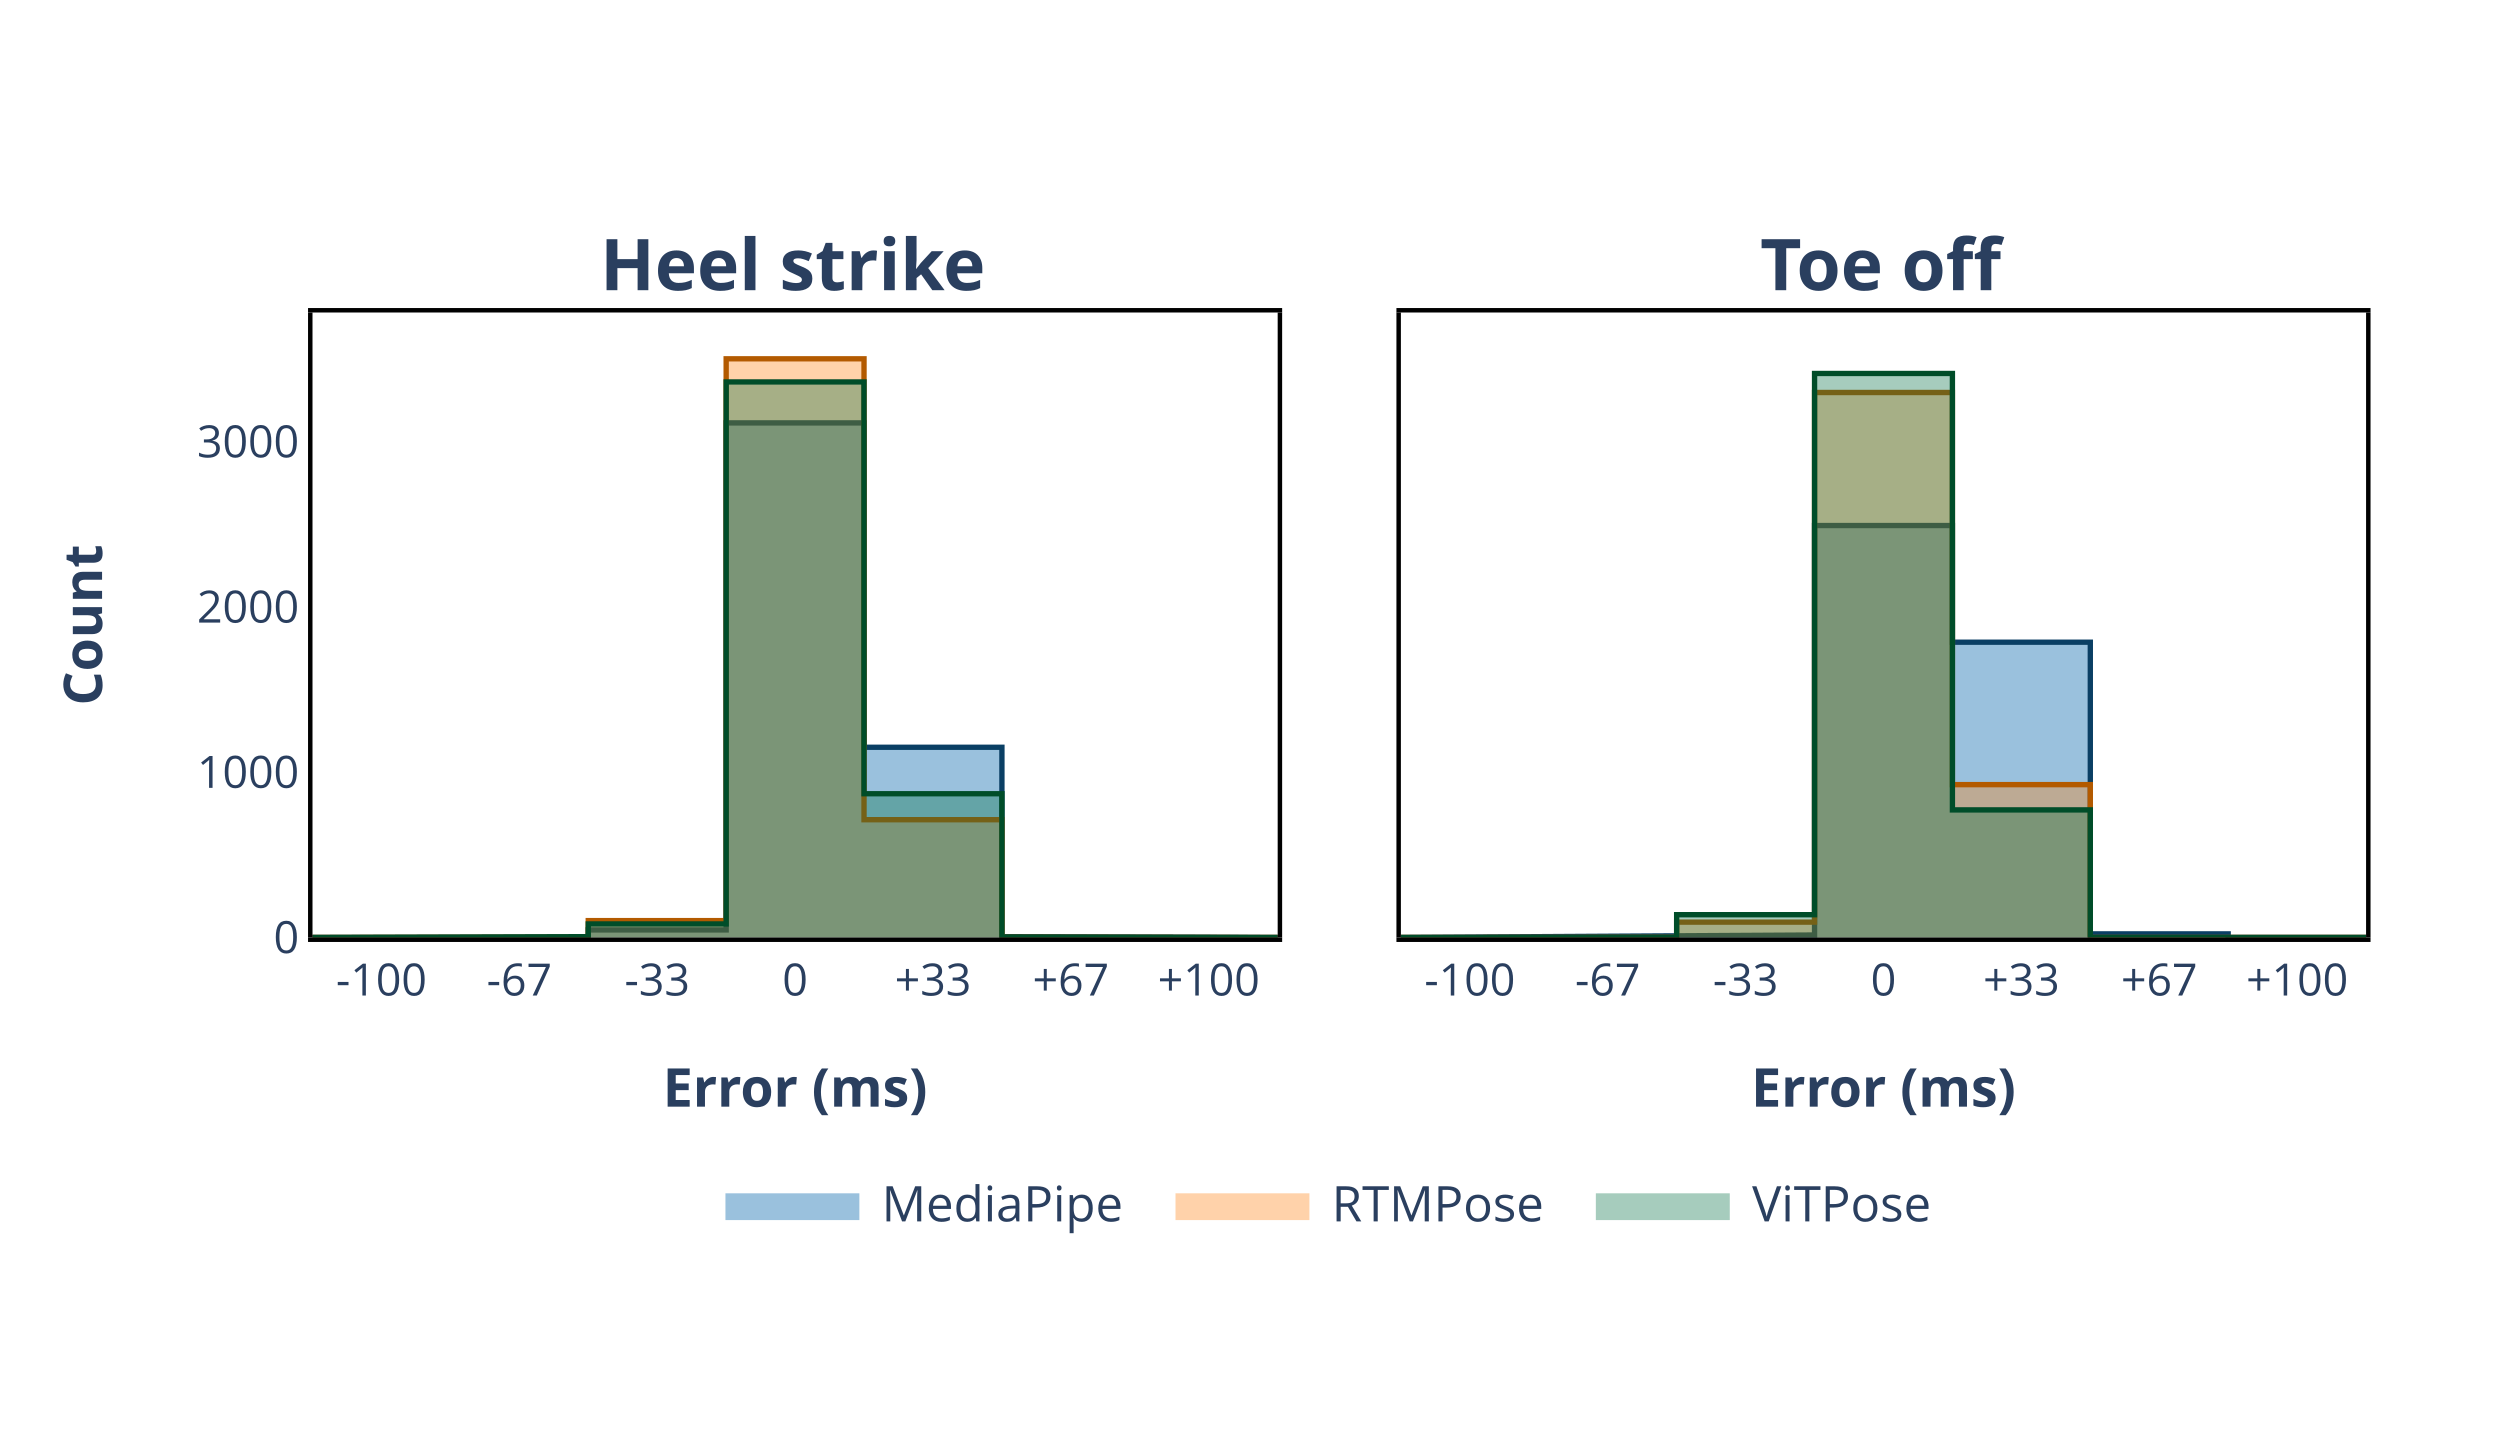
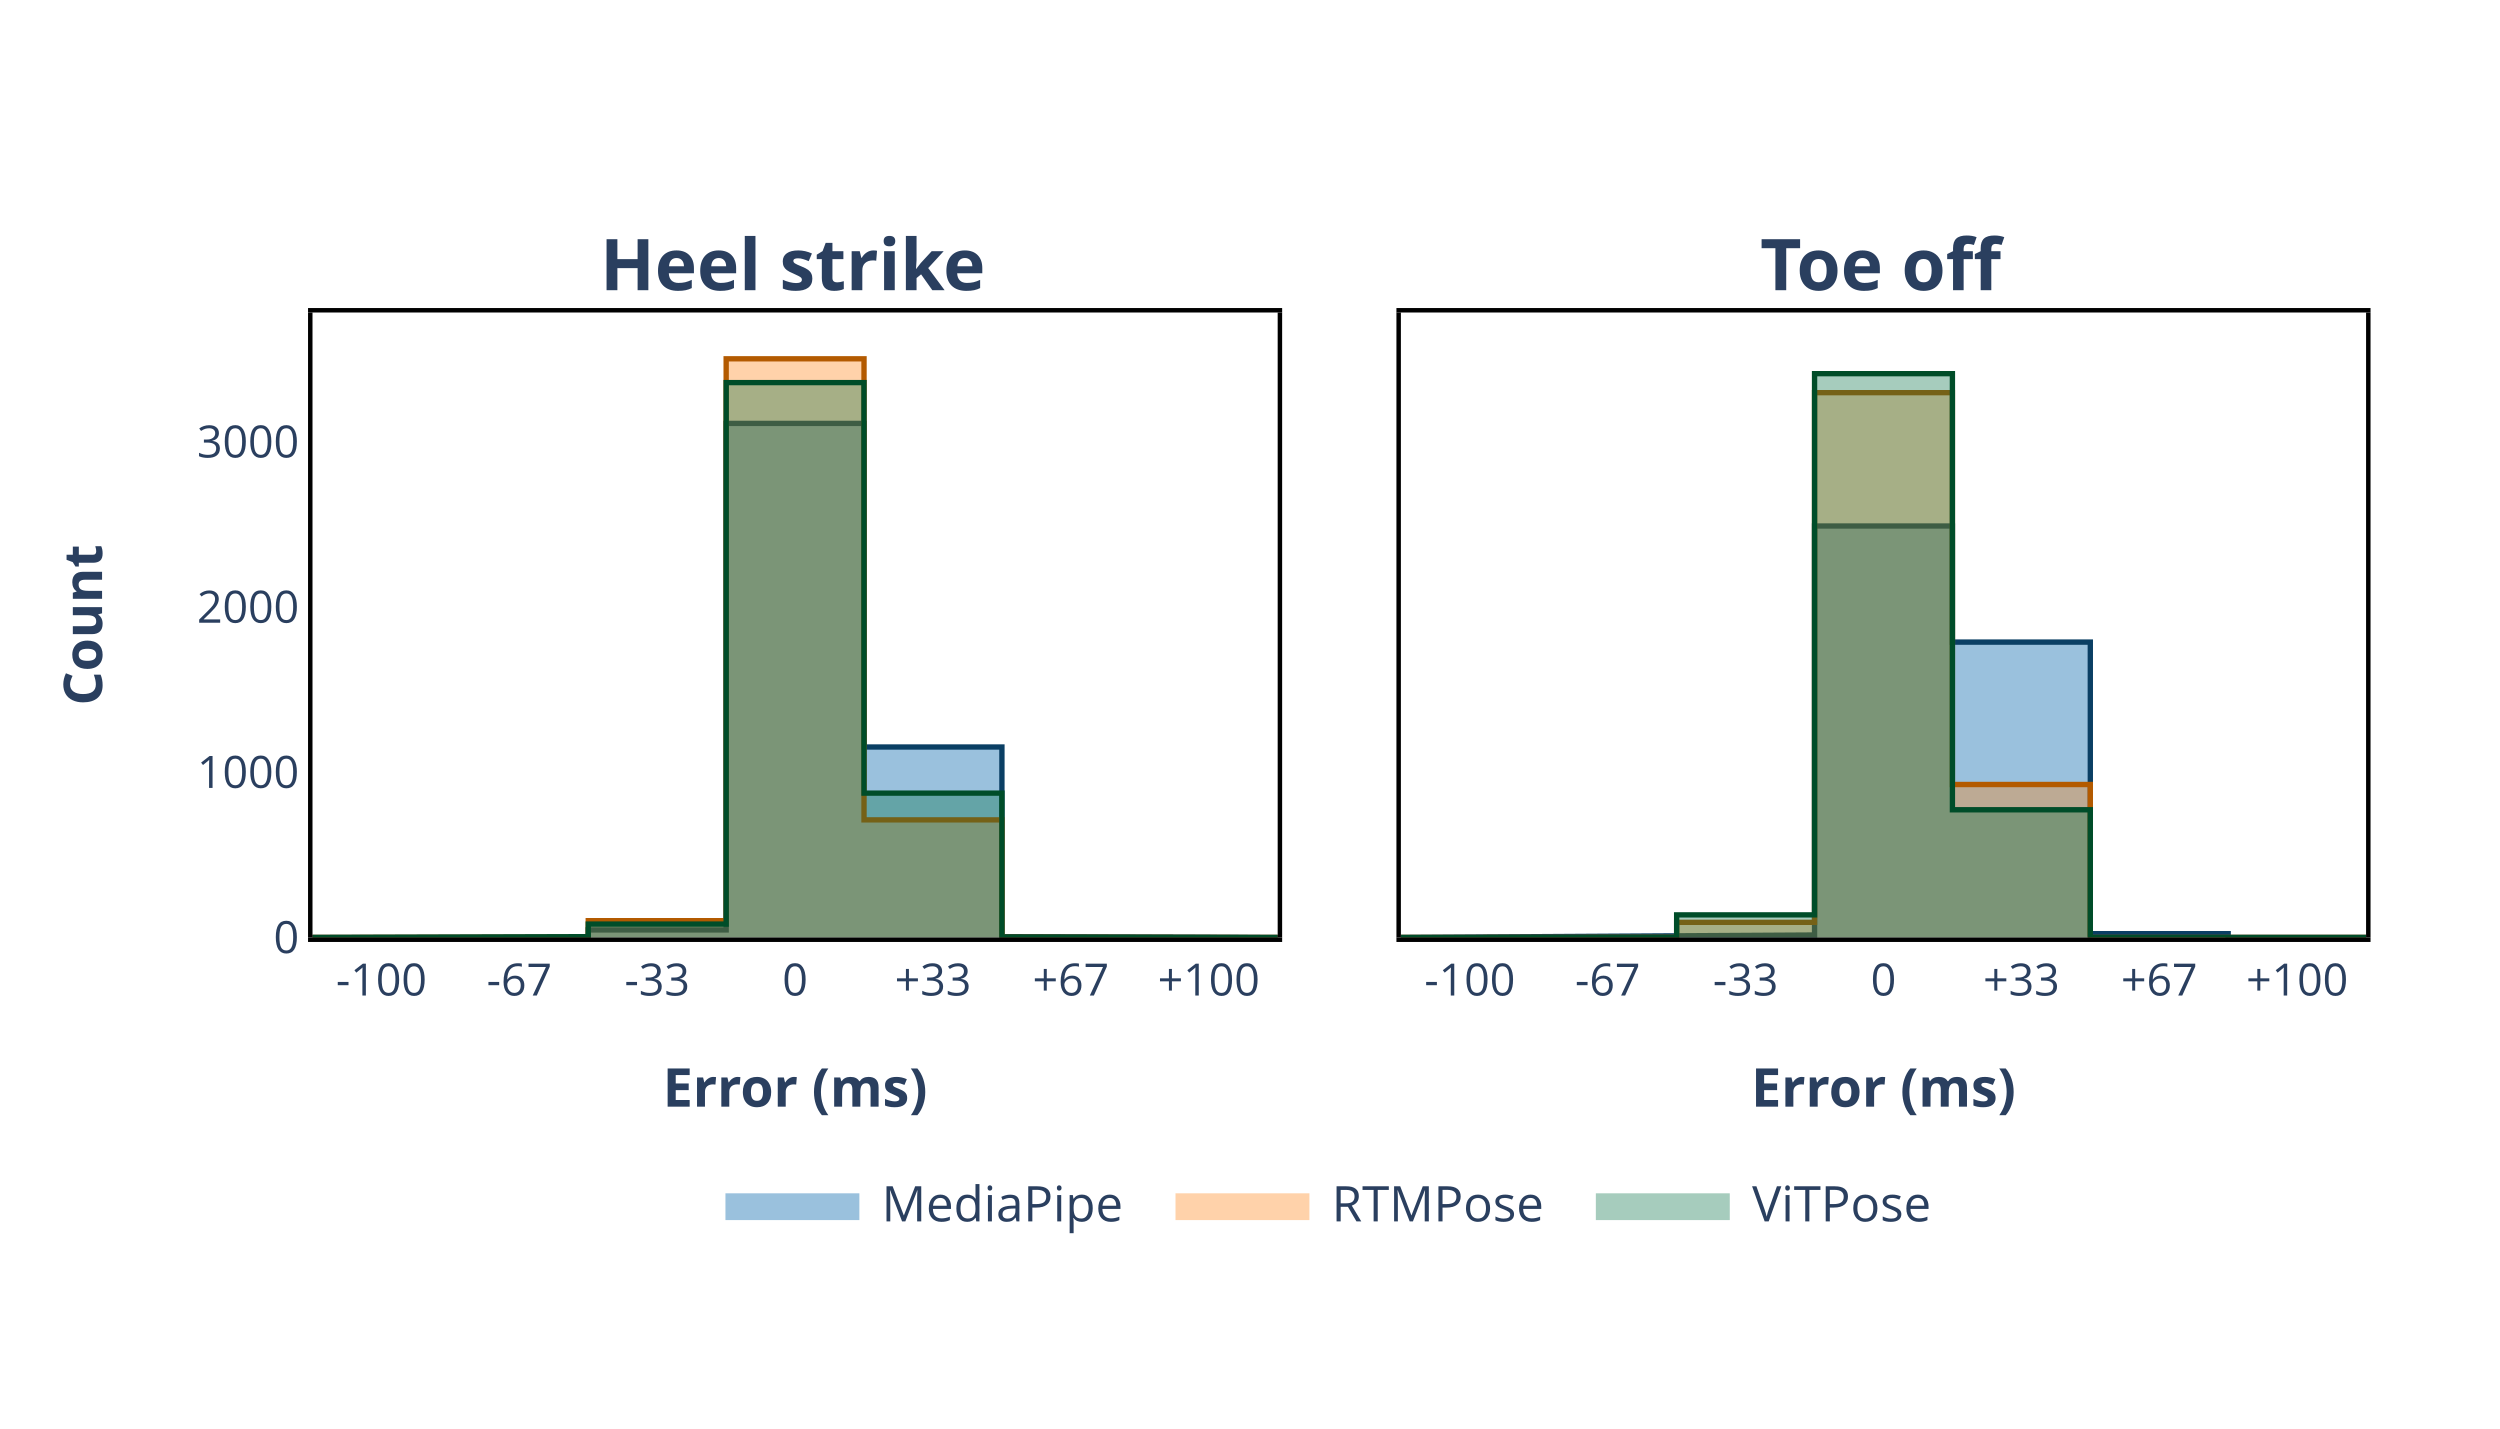
<svg xmlns="http://www.w3.org/2000/svg" class="main-svg" width="1680" height="960" style="" viewBox="0 0 560 320">
  <rect x="0" y="0" width="560" height="320" style="fill: rgb(255, 255, 255); fill-opacity: 1;" />
-   <defs id="defs-45241b">
+   <defs id="defs-8911bb">
    <g class="clips">
-       <clipPath id="clip45241bxyplot" class="plotclip">
+       <clipPath id="clip8911bbxyplot" class="plotclip">
        <rect width="216.2" height="140" />
      </clipPath>
-       <clipPath id="clip45241bx2y2plot" class="plotclip">
+       <clipPath id="clip8911bbx2y2plot" class="plotclip">
        <rect width="216.2" height="140" />
      </clipPath>
-       <clipPath class="axesclip" id="clip45241bx">
+       <clipPath class="axesclip" id="clip8911bbx">
        <rect x="70" y="0" width="216.2" height="320" />
      </clipPath>
-       <clipPath class="axesclip" id="clip45241by">
+       <clipPath class="axesclip" id="clip8911bby">
        <rect x="0" y="70" width="560" height="140" />
      </clipPath>
-       <clipPath class="axesclip" id="clip45241bxy">
+       <clipPath class="axesclip" id="clip8911bbxy">
        <rect x="70" y="70" width="216.2" height="140" />
      </clipPath>
-       <clipPath class="axesclip" id="clip45241by2">
+       <clipPath class="axesclip" id="clip8911bby2">
        <rect x="0" y="70" width="560" height="140" />
      </clipPath>
-       <clipPath class="axesclip" id="clip45241bxy2">
+       <clipPath class="axesclip" id="clip8911bbxy2">
        <rect x="70" y="70" width="216.2" height="140" />
      </clipPath>
-       <clipPath class="axesclip" id="clip45241bx2">
+       <clipPath class="axesclip" id="clip8911bbx2">
        <rect x="313.8" y="0" width="216.2" height="320" />
      </clipPath>
-       <clipPath class="axesclip" id="clip45241bx2y">
+       <clipPath class="axesclip" id="clip8911bbx2y">
        <rect x="313.8" y="70" width="216.2" height="140" />
      </clipPath>
-       <clipPath class="axesclip" id="clip45241bx2y2">
+       <clipPath class="axesclip" id="clip8911bbx2y2">
        <rect x="313.8" y="70" width="216.2" height="140" />
      </clipPath>
    </g>
    <g class="gradients" />
    <g class="patterns" />
  </defs>
  <g class="bglayer" />
  <g class="layer-below">
    <g class="imagelayer" />
    <g class="shapelayer" />
  </g>
  <g class="cartesianlayer">
    <g class="subplot xy">
      <g class="layer-subplot">
        <g class="shapelayer" />
        <g class="imagelayer" />
      </g>
      <g class="minor-gridlayer">
        <g class="x" />
        <g class="y" />
      </g>
      <g class="gridlayer">
        <g class="x" />
        <g class="y" />
      </g>
      <g class="zerolinelayer">
        <path class="xzl zl crisp" transform="translate(178.1,0)" d="M0,70v140" style="stroke: rgb(255, 255, 255); stroke-opacity: 1; stroke-width: 2px;" />
        <path class="yzl zl crisp" transform="translate(0,210)" d="M70,0h216.2" style="stroke: rgb(255, 255, 255); stroke-opacity: 1; stroke-width: 2px;" />
      </g>
      <g class="layer-between">
        <g class="shapelayer" />
        <g class="imagelayer" />
      </g>
      <path class="xlines-below" />
      <path class="ylines-below" />
      <g class="overlines-below" />
      <g class="xaxislayer-below" />
      <g class="yaxislayer-below" />
      <g class="overaxes-below" />
      <g class="overplot">
-         <g class="xy" transform="translate(70,70)" clip-path="url(#clip45241bxyplot)">
+         <g class="xy" transform="translate(70,70)" clip-path="url(#clip8911bbxyplot)">
          <g class="scatterlayer mlayer">
-             <g class="trace scatter tracef5c14f" style="stroke-miterlimit: 2;">
-               <g class="fills">
-                 <g>
-                   <path class="js-fill" d="M216.2,140L0,140L0,140L61.77,140L61.77,138.3L92.66,138.3L92.66,24.73L123.54,24.73L123.54,97.39L154.43,97.39L154.43,139.81L216.2,140L216.2,140" style="fill: rgb(31, 119, 180); fill-opacity: 0.45; stroke-width: 0;" />
-                 </g>
-               </g>
-               <g class="errorbars" />
-               <g class="lines">
-                 <path class="js-line" d="M0,140L61.77,140L61.77,138.3L92.66,138.3L92.66,24.73L123.54,24.73L123.54,97.39L154.43,97.39L154.43,139.81L216.2,140L216.2,140" style="vector-effect: none; fill: none; stroke: rgb(99, 110, 250); stroke-opacity: 1; stroke-width: 0px; opacity: 1;" />
-               </g>
-               <g class="points" />
-               <g class="text" />
-             </g>
-             <g class="trace scatter tracecd2f83" style="stroke-miterlimit: 2; opacity: 1;">
-               <g class="fills" />
-               <g class="errorbars" />
-               <g class="lines">
-                 <path class="js-line" d="M0,140L61.77,140L61.77,138.3L92.66,138.3L92.66,24.73L123.54,24.73L123.54,97.39L154.43,97.39L154.43,139.81L216.2,140L216.2,140" style="vector-effect: none; fill: none; stroke: rgb(10, 63, 100); stroke-opacity: 1; stroke-width: 1.2px; opacity: 1;" />
-               </g>
-               <g class="points" />
-               <g class="text" />
-             </g>
-             <g class="trace scatter trace281827" style="stroke-miterlimit: 2;">
-               <g class="fills">
-                 <g>
-                   <path class="js-fill" d="M216.2,140L0,140L0,140L61.77,139.93L61.77,136.22L92.66,136.22L92.66,10.37L123.54,10.37L123.54,113.61L154.43,113.61L154.43,139.93L216.2,140L216.2,140" style="fill: rgb(255, 127, 14); fill-opacity: 0.35; stroke-width: 0;" />
-                 </g>
-               </g>
-               <g class="errorbars" />
-               <g class="lines">
-                 <path class="js-line" d="M0,140L61.77,139.93L61.77,136.22L92.66,136.22L92.66,10.37L123.54,10.37L123.54,113.61L154.43,113.61L154.43,139.93L216.2,140L216.2,140" style="vector-effect: none; fill: none; stroke: rgb(0, 204, 150); stroke-opacity: 1; stroke-width: 0px; opacity: 1;" />
-               </g>
-               <g class="points" />
-               <g class="text" />
-             </g>
-             <g class="trace scatter traceac43fe" style="stroke-miterlimit: 2; opacity: 1;">
-               <g class="fills" />
-               <g class="errorbars" />
-               <g class="lines">
-                 <path class="js-line" d="M0,140L61.77,139.93L61.77,136.22L92.66,136.22L92.66,10.37L123.54,10.37L123.54,113.61L154.43,113.61L154.43,139.93L216.2,140L216.2,140" style="vector-effect: none; fill: none; stroke: rgb(179, 90, 0); stroke-opacity: 1; stroke-width: 1.2px; opacity: 1;" />
-               </g>
-               <g class="points" />
-               <g class="text" />
-             </g>
-             <g class="trace scatter trace5cf692" style="stroke-miterlimit: 2;">
-               <g class="fills">
-                 <g>
-                   <path class="js-fill" d="M216.2,140L0,140L0,140L61.77,139.81L61.77,136.96L92.66,136.96L92.66,15.55L123.54,15.55L123.54,107.8L154.43,107.8L154.43,139.89L216.2,140L216.2,140" style="fill: rgb(0, 109, 67); fill-opacity: 0.35; stroke-width: 0;" />
-                 </g>
-               </g>
-               <g class="errorbars" />
-               <g class="lines">
-                 <path class="js-line" d="M0,140L61.77,139.81L61.77,136.96L92.66,136.96L92.66,15.55L123.54,15.55L123.54,107.8L154.43,107.8L154.43,139.89L216.2,140L216.2,140" style="vector-effect: none; fill: none; stroke: rgb(255, 161, 90); stroke-opacity: 1; stroke-width: 0px; opacity: 1;" />
-               </g>
-               <g class="points" />
-               <g class="text" />
-             </g>
-             <g class="trace scatter trace4589de" style="stroke-miterlimit: 2; opacity: 1;">
-               <g class="fills" />
-               <g class="errorbars" />
-               <g class="lines">
-                 <path class="js-line" d="M0,140L61.77,139.81L61.77,136.96L92.66,136.96L92.66,15.55L123.54,15.55L123.54,107.8L154.43,107.8L154.43,139.89L216.2,140L216.2,140" style="vector-effect: none; fill: none; stroke: rgb(0, 77, 41); stroke-opacity: 1; stroke-width: 1.2px; opacity: 1;" />
+             <g class="trace scatter trace7dca71" style="stroke-miterlimit: 2;">
+               <g class="fills">
+                 <g>
+                   <path class="js-fill" d="M216.2,140L0,140L0,140L61.77,140L61.77,138.3L92.66,138.3L92.66,24.84L123.54,24.84L123.54,97.33L154.43,97.33L154.43,139.81L216.2,140L216.2,140" style="fill: rgb(31, 119, 180); fill-opacity: 0.45; stroke-width: 0;" />
+                 </g>
+               </g>
+               <g class="errorbars" />
+               <g class="lines">
+                 <path class="js-line" d="M0,140L61.77,140L61.77,138.3L92.66,138.3L92.66,24.84L123.54,24.84L123.54,97.33L154.43,97.33L154.43,139.81L216.2,140L216.2,140" style="vector-effect: none; fill: none; stroke: rgb(99, 110, 250); stroke-opacity: 1; stroke-width: 0px; opacity: 1;" />
+               </g>
+               <g class="points" />
+               <g class="text" />
+             </g>
+             <g class="trace scatter trace12b847" style="stroke-miterlimit: 2; opacity: 1;">
+               <g class="fills" />
+               <g class="errorbars" />
+               <g class="lines">
+                 <path class="js-line" d="M0,140L61.77,140L61.77,138.3L92.66,138.3L92.66,24.84L123.54,24.84L123.54,97.33L154.43,97.33L154.43,139.81L216.2,140L216.2,140" style="vector-effect: none; fill: none; stroke: rgb(10, 63, 100); stroke-opacity: 1; stroke-width: 1.2px; opacity: 1;" />
+               </g>
+               <g class="points" />
+               <g class="text" />
+             </g>
+             <g class="trace scatter trace211f5e" style="stroke-miterlimit: 2;">
+               <g class="fills">
+                 <g>
+                   <path class="js-fill" d="M216.2,140L0,140L0,140L61.77,139.93L61.77,136.23L92.66,136.23L92.66,10.37L123.54,10.37L123.54,113.65L154.43,113.65L154.43,139.93L216.2,140L216.2,140" style="fill: rgb(255, 127, 14); fill-opacity: 0.35; stroke-width: 0;" />
+                 </g>
+               </g>
+               <g class="errorbars" />
+               <g class="lines">
+                 <path class="js-line" d="M0,140L61.77,139.93L61.77,136.23L92.66,136.23L92.66,10.37L123.54,10.37L123.54,113.65L154.43,113.65L154.43,139.93L216.2,140L216.2,140" style="vector-effect: none; fill: none; stroke: rgb(0, 204, 150); stroke-opacity: 1; stroke-width: 0px; opacity: 1;" />
+               </g>
+               <g class="points" />
+               <g class="text" />
+             </g>
+             <g class="trace scatter trace751bfd" style="stroke-miterlimit: 2; opacity: 1;">
+               <g class="fills" />
+               <g class="errorbars" />
+               <g class="lines">
+                 <path class="js-line" d="M0,140L61.77,139.93L61.77,136.23L92.66,136.23L92.66,10.37L123.54,10.37L123.54,113.65L154.43,113.65L154.43,139.93L216.2,140L216.2,140" style="vector-effect: none; fill: none; stroke: rgb(179, 90, 0); stroke-opacity: 1; stroke-width: 1.2px; opacity: 1;" />
+               </g>
+               <g class="points" />
+               <g class="text" />
+             </g>
+             <g class="trace scatter tracebdbb2f" style="stroke-miterlimit: 2;">
+               <g class="fills">
+                 <g>
+                   <path class="js-fill" d="M216.2,140L0,140L0,140L61.77,139.81L61.77,137L92.66,137L92.66,15.7L123.54,15.7L123.54,107.66L154.43,107.66L154.43,139.89L216.2,140L216.2,140" style="fill: rgb(0, 109, 67); fill-opacity: 0.35; stroke-width: 0;" />
+                 </g>
+               </g>
+               <g class="errorbars" />
+               <g class="lines">
+                 <path class="js-line" d="M0,140L61.77,139.81L61.77,137L92.66,137L92.66,15.7L123.54,15.7L123.54,107.66L154.43,107.66L154.43,139.89L216.2,140L216.2,140" style="vector-effect: none; fill: none; stroke: rgb(255, 161, 90); stroke-opacity: 1; stroke-width: 0px; opacity: 1;" />
+               </g>
+               <g class="points" />
+               <g class="text" />
+             </g>
+             <g class="trace scatter trace5fdbaa" style="stroke-miterlimit: 2; opacity: 1;">
+               <g class="fills" />
+               <g class="errorbars" />
+               <g class="lines">
+                 <path class="js-line" d="M0,140L61.77,139.81L61.77,137L92.66,137L92.66,15.7L123.54,15.7L123.54,107.66L154.43,107.66L154.43,139.89L216.2,140L216.2,140" style="vector-effect: none; fill: none; stroke: rgb(0, 77, 41); stroke-opacity: 1; stroke-width: 1.2px; opacity: 1;" />
              </g>
              <g class="points" />
              <g class="text" />
            </g>
          </g>
        </g>
      </g>
      <path class="xlines-above crisp" d="M69,210.5H287.2M69,69.5H287.2" style="fill: none; stroke-width: 1px; stroke: rgb(0, 0, 0); stroke-opacity: 1;" />
      <path class="ylines-above crisp" d="M69.5,70V210M286.7,70V210" style="fill: none; stroke-width: 1px; stroke: rgb(0, 0, 0); stroke-opacity: 1;" />
      <g class="overlines-above" />
      <g class="xaxislayer-above">
        <g class="xtick">
          <text text-anchor="middle" x="0" y="223" transform="translate(85.44,0)" style="font-family: 'Open Sans', verdana, arial, sans-serif; font-size: 10px; fill: rgb(42, 63, 95); fill-opacity: 1; white-space: pre; opacity: 1;">-100</text>
        </g>
        <g class="xtick">
          <text text-anchor="middle" x="0" y="223" style="font-family: 'Open Sans', verdana, arial, sans-serif; font-size: 10px; fill: rgb(42, 63, 95); fill-opacity: 1; white-space: pre; opacity: 1;" transform="translate(116.33,0)">-67</text>
        </g>
        <g class="xtick">
          <text text-anchor="middle" x="0" y="223" style="font-family: 'Open Sans', verdana, arial, sans-serif; font-size: 10px; fill: rgb(42, 63, 95); fill-opacity: 1; white-space: pre; opacity: 1;" transform="translate(147.21,0)">-33</text>
        </g>
        <g class="xtick">
          <text text-anchor="middle" x="0" y="223" style="font-family: 'Open Sans', verdana, arial, sans-serif; font-size: 10px; fill: rgb(42, 63, 95); fill-opacity: 1; white-space: pre; opacity: 1;" transform="translate(178.1,0)">0</text>
        </g>
        <g class="xtick">
          <text text-anchor="middle" x="0" y="223" style="font-family: 'Open Sans', verdana, arial, sans-serif; font-size: 10px; fill: rgb(42, 63, 95); fill-opacity: 1; white-space: pre; opacity: 1;" transform="translate(208.99,0)">+33</text>
        </g>
        <g class="xtick">
          <text text-anchor="middle" x="0" y="223" style="font-family: 'Open Sans', verdana, arial, sans-serif; font-size: 10px; fill: rgb(42, 63, 95); fill-opacity: 1; white-space: pre; opacity: 1;" transform="translate(239.87,0)">+67</text>
        </g>
        <g class="xtick">
          <text text-anchor="middle" x="0" y="223" style="font-family: 'Open Sans', verdana, arial, sans-serif; font-size: 10px; fill: rgb(42, 63, 95); fill-opacity: 1; white-space: pre; opacity: 1;" transform="translate(270.76,0)">+100</text>
        </g>
      </g>
      <g class="yaxislayer-above">
        <g class="ytick">
          <text text-anchor="end" x="67" y="3.5" transform="translate(0,210)" style="font-family: 'Open Sans', verdana, arial, sans-serif; font-size: 10px; fill: rgb(42, 63, 95); fill-opacity: 1; white-space: pre; opacity: 1;">0</text>
        </g>
        <g class="ytick">
-           <text text-anchor="end" x="67" y="3.5" style="font-family: 'Open Sans', verdana, arial, sans-serif; font-size: 10px; fill: rgb(42, 63, 95); fill-opacity: 1; white-space: pre; opacity: 1;" transform="translate(0,172.98)">1000</text>
+           <text text-anchor="end" x="67" y="3.5" style="font-family: 'Open Sans', verdana, arial, sans-serif; font-size: 10px; fill: rgb(42, 63, 95); fill-opacity: 1; white-space: pre; opacity: 1;" transform="translate(0,172.99)">1000</text>
        </g>
        <g class="ytick">
-           <text text-anchor="end" x="67" y="3.5" style="font-family: 'Open Sans', verdana, arial, sans-serif; font-size: 10px; fill: rgb(42, 63, 95); fill-opacity: 1; white-space: pre; opacity: 1;" transform="translate(0,135.97)">2000</text>
+           <text text-anchor="end" x="67" y="3.5" style="font-family: 'Open Sans', verdana, arial, sans-serif; font-size: 10px; fill: rgb(42, 63, 95); fill-opacity: 1; white-space: pre; opacity: 1;" transform="translate(0,135.99)">2000</text>
        </g>
        <g class="ytick">
-           <text text-anchor="end" x="67" y="3.5" style="font-family: 'Open Sans', verdana, arial, sans-serif; font-size: 10px; fill: rgb(42, 63, 95); fill-opacity: 1; white-space: pre; opacity: 1;" transform="translate(0,98.95)">3000</text>
+           <text text-anchor="end" x="67" y="3.5" style="font-family: 'Open Sans', verdana, arial, sans-serif; font-size: 10px; fill: rgb(42, 63, 95); fill-opacity: 1; white-space: pre; opacity: 1;" transform="translate(0,98.98)">3000</text>
        </g>
      </g>
      <g class="overaxes-above" />
    </g>
    <g class="subplot x2y2">
      <g class="layer-subplot">
        <g class="shapelayer" />
        <g class="imagelayer" />
      </g>
      <g class="minor-gridlayer">
        <g class="x2" />
        <g class="y2" />
      </g>
      <g class="gridlayer">
        <g class="x2" />
        <g class="y2" />
      </g>
      <g class="zerolinelayer">
        <path class="x2zl zl crisp" transform="translate(421.9,0)" d="M0,70v140" style="stroke: rgb(255, 255, 255); stroke-opacity: 1; stroke-width: 2px;" />
        <path class="y2zl zl crisp" transform="translate(0,210)" d="M313.8,0h216.2" style="stroke: rgb(255, 255, 255); stroke-opacity: 1; stroke-width: 2px;" />
      </g>
      <g class="layer-between">
        <g class="shapelayer" />
        <g class="imagelayer" />
      </g>
      <path class="xlines-below" />
      <path class="ylines-below" />
      <g class="overlines-below" />
      <g class="xaxislayer-below" />
      <g class="yaxislayer-below" />
      <g class="overaxes-below" />
      <g class="overplot">
-         <g class="x2y2" transform="translate(313.8,70)" clip-path="url(#clip45241bx2y2plot)">
+         <g class="x2y2" transform="translate(313.8,70)" clip-path="url(#clip8911bbx2y2plot)">
          <g class="scatterlayer mlayer">
-             <g class="trace scatter trace6ae99d" style="stroke-miterlimit: 2;">
-               <g class="fills">
-                 <g>
-                   <path class="js-fill" d="M216.2,140L0,140L0,140L92.66,139.44L92.66,47.72L123.54,47.72L123.54,73.85L154.43,73.85L154.43,139.19L185.31,139.19L185.31,140L216.2,140L216.2,140" style="fill: rgb(31, 119, 180); fill-opacity: 0.45; stroke-width: 0;" />
-                 </g>
-               </g>
-               <g class="errorbars" />
-               <g class="lines">
-                 <path class="js-line" d="M0,140L92.66,139.44L92.66,47.72L123.54,47.72L123.54,73.85L154.43,73.85L154.43,139.19L185.31,139.19L185.31,140L216.2,140L216.2,140" style="vector-effect: none; fill: none; stroke: rgb(255, 102, 146); stroke-opacity: 1; stroke-width: 0px; opacity: 1;" />
-               </g>
-               <g class="points" />
-               <g class="text" />
-             </g>
-             <g class="trace scatter trace4f9f00" style="stroke-miterlimit: 2; opacity: 1;">
-               <g class="fills" />
-               <g class="errorbars" />
-               <g class="lines">
-                 <path class="js-line" d="M0,140L92.66,139.44L92.66,47.72L123.54,47.72L123.54,73.85L154.43,73.85L154.43,139.19L185.31,139.19L185.31,140L216.2,140L216.2,140" style="vector-effect: none; fill: none; stroke: rgb(10, 63, 100); stroke-opacity: 1; stroke-width: 1.2px; opacity: 1;" />
-               </g>
-               <g class="points" />
-               <g class="text" />
-             </g>
-             <g class="trace scatter trace841837" style="stroke-miterlimit: 2;">
-               <g class="fills">
-                 <g>
-                   <path class="js-fill" d="M216.2,140L0,140L0,140L61.77,139.96L61.77,136.56L92.66,136.56L92.66,17.92L123.54,17.92L123.54,105.76L154.43,105.76L154.43,140L216.2,140L216.2,140" style="fill: rgb(255, 127, 14); fill-opacity: 0.35; stroke-width: 0;" />
-                 </g>
-               </g>
-               <g class="errorbars" />
-               <g class="lines">
-                 <path class="js-line" d="M0,140L61.77,139.96L61.77,136.56L92.66,136.56L92.66,17.92L123.54,17.92L123.54,105.76L154.43,105.76L154.43,140L216.2,140L216.2,140" style="vector-effect: none; fill: none; stroke: rgb(255, 151, 255); stroke-opacity: 1; stroke-width: 0px; opacity: 1;" />
-               </g>
-               <g class="points" />
-               <g class="text" />
-             </g>
-             <g class="trace scatter trace52a77f" style="stroke-miterlimit: 2; opacity: 1;">
-               <g class="fills" />
-               <g class="errorbars" />
-               <g class="lines">
-                 <path class="js-line" d="M0,140L61.77,139.96L61.77,136.56L92.66,136.56L92.66,17.92L123.54,17.92L123.54,105.76L154.43,105.76L154.43,140L216.2,140L216.2,140" style="vector-effect: none; fill: none; stroke: rgb(179, 90, 0); stroke-opacity: 1; stroke-width: 1.2px; opacity: 1;" />
-               </g>
-               <g class="points" />
-               <g class="text" />
-             </g>
-             <g class="trace scatter trace956b8a" style="stroke-miterlimit: 2;">
-               <g class="fills">
-                 <g>
-                   <path class="js-fill" d="M216.2,140L0,140L0,140L61.77,139.96L61.77,134.89L92.66,134.89L92.66,13.66L123.54,13.66L123.54,111.42L154.43,111.42L154.43,140L216.2,140L216.2,140" style="fill: rgb(0, 109, 67); fill-opacity: 0.35; stroke-width: 0;" />
-                 </g>
-               </g>
-               <g class="errorbars" />
-               <g class="lines">
-                 <path class="js-line" d="M0,140L61.77,139.96L61.77,134.89L92.66,134.89L92.66,13.66L123.54,13.66L123.54,111.42L154.43,111.42L154.43,140L216.2,140L216.2,140" style="vector-effect: none; fill: none; stroke: rgb(99, 110, 250); stroke-opacity: 1; stroke-width: 0px; opacity: 1;" />
-               </g>
-               <g class="points" />
-               <g class="text" />
-             </g>
-             <g class="trace scatter trace9a6761" style="stroke-miterlimit: 2; opacity: 1;">
-               <g class="fills" />
-               <g class="errorbars" />
-               <g class="lines">
-                 <path class="js-line" d="M0,140L61.77,139.96L61.77,134.89L92.66,134.89L92.66,13.66L123.54,13.66L123.54,111.42L154.43,111.42L154.43,140L216.2,140L216.2,140" style="vector-effect: none; fill: none; stroke: rgb(0, 77, 41); stroke-opacity: 1; stroke-width: 1.2px; opacity: 1;" />
+             <g class="trace scatter trace67f628" style="stroke-miterlimit: 2;">
+               <g class="fills">
+                 <g>
+                   <path class="js-fill" d="M216.2,140L0,140L0,140L92.66,139.44L92.66,47.82L123.54,47.82L123.54,73.83L154.43,73.83L154.43,139.15L185.31,139.15L185.31,140L216.2,140L216.2,140" style="fill: rgb(31, 119, 180); fill-opacity: 0.45; stroke-width: 0;" />
+                 </g>
+               </g>
+               <g class="errorbars" />
+               <g class="lines">
+                 <path class="js-line" d="M0,140L92.66,139.44L92.66,47.82L123.54,47.82L123.54,73.83L154.43,73.83L154.43,139.15L185.31,139.15L185.31,140L216.2,140L216.2,140" style="vector-effect: none; fill: none; stroke: rgb(255, 102, 146); stroke-opacity: 1; stroke-width: 0px; opacity: 1;" />
+               </g>
+               <g class="points" />
+               <g class="text" />
+             </g>
+             <g class="trace scatter traceaba813" style="stroke-miterlimit: 2; opacity: 1;">
+               <g class="fills" />
+               <g class="errorbars" />
+               <g class="lines">
+                 <path class="js-line" d="M0,140L92.66,139.44L92.66,47.82L123.54,47.82L123.54,73.83L154.43,73.83L154.43,139.15L185.31,139.15L185.31,140L216.2,140L216.2,140" style="vector-effect: none; fill: none; stroke: rgb(10, 63, 100); stroke-opacity: 1; stroke-width: 1.2px; opacity: 1;" />
+               </g>
+               <g class="points" />
+               <g class="text" />
+             </g>
+             <g class="trace scatter tracea0b768" style="stroke-miterlimit: 2;">
+               <g class="fills">
+                 <g>
+                   <path class="js-fill" d="M216.2,140L0,140L0,140L61.77,139.96L61.77,136.6L92.66,136.6L92.66,17.96L123.54,17.96L123.54,105.73L154.43,105.73L154.43,140L216.2,140L216.2,140" style="fill: rgb(255, 127, 14); fill-opacity: 0.35; stroke-width: 0;" />
+                 </g>
+               </g>
+               <g class="errorbars" />
+               <g class="lines">
+                 <path class="js-line" d="M0,140L61.77,139.96L61.77,136.6L92.66,136.6L92.66,17.96L123.54,17.96L123.54,105.73L154.43,105.73L154.43,140L216.2,140L216.2,140" style="vector-effect: none; fill: none; stroke: rgb(255, 151, 255); stroke-opacity: 1; stroke-width: 0px; opacity: 1;" />
+               </g>
+               <g class="points" />
+               <g class="text" />
+             </g>
+             <g class="trace scatter trace3110d2" style="stroke-miterlimit: 2; opacity: 1;">
+               <g class="fills" />
+               <g class="errorbars" />
+               <g class="lines">
+                 <path class="js-line" d="M0,140L61.77,139.96L61.77,136.6L92.66,136.6L92.66,17.96L123.54,17.96L123.54,105.73L154.43,105.73L154.43,140L216.2,140L216.2,140" style="vector-effect: none; fill: none; stroke: rgb(179, 90, 0); stroke-opacity: 1; stroke-width: 1.2px; opacity: 1;" />
+               </g>
+               <g class="points" />
+               <g class="text" />
+             </g>
+             <g class="trace scatter trace592b3c" style="stroke-miterlimit: 2;">
+               <g class="fills">
+                 <g>
+                   <path class="js-fill" d="M216.2,140L0,140L0,140L61.77,139.96L61.77,134.93L92.66,134.93L92.66,13.7L123.54,13.7L123.54,111.39L154.43,111.39L154.43,140L216.2,140L216.2,140" style="fill: rgb(0, 109, 67); fill-opacity: 0.35; stroke-width: 0;" />
+                 </g>
+               </g>
+               <g class="errorbars" />
+               <g class="lines">
+                 <path class="js-line" d="M0,140L61.77,139.96L61.77,134.93L92.66,134.93L92.66,13.7L123.54,13.7L123.54,111.39L154.43,111.39L154.43,140L216.2,140L216.2,140" style="vector-effect: none; fill: none; stroke: rgb(99, 110, 250); stroke-opacity: 1; stroke-width: 0px; opacity: 1;" />
+               </g>
+               <g class="points" />
+               <g class="text" />
+             </g>
+             <g class="trace scatter trace15fbb9" style="stroke-miterlimit: 2; opacity: 1;">
+               <g class="fills" />
+               <g class="errorbars" />
+               <g class="lines">
+                 <path class="js-line" d="M0,140L61.77,139.96L61.77,134.93L92.66,134.93L92.66,13.7L123.54,13.7L123.54,111.39L154.43,111.39L154.43,140L216.2,140L216.2,140" style="vector-effect: none; fill: none; stroke: rgb(0, 77, 41); stroke-opacity: 1; stroke-width: 1.2px; opacity: 1;" />
              </g>
              <g class="points" />
              <g class="text" />
            </g>
          </g>
        </g>
      </g>
      <path class="xlines-above crisp" d="M312.8,210.5H531M312.8,69.5H531" style="fill: none; stroke-width: 1px; stroke: rgb(0, 0, 0); stroke-opacity: 1;" />
      <path class="ylines-above crisp" d="M313.3,70V210M530.5,70V210" style="fill: none; stroke-width: 1px; stroke: rgb(0, 0, 0); stroke-opacity: 1;" />
      <g class="overlines-above" />
      <g class="xaxislayer-above">
        <g class="x2tick">
          <text text-anchor="middle" x="0" y="223" transform="translate(329.24,0)" style="font-family: 'Open Sans', verdana, arial, sans-serif; font-size: 10px; fill: rgb(42, 63, 95); fill-opacity: 1; white-space: pre; opacity: 1;">-100</text>
        </g>
        <g class="x2tick">
          <text text-anchor="middle" x="0" y="223" style="font-family: 'Open Sans', verdana, arial, sans-serif; font-size: 10px; fill: rgb(42, 63, 95); fill-opacity: 1; white-space: pre; opacity: 1;" transform="translate(360.13,0)">-67</text>
        </g>
        <g class="x2tick">
          <text text-anchor="middle" x="0" y="223" style="font-family: 'Open Sans', verdana, arial, sans-serif; font-size: 10px; fill: rgb(42, 63, 95); fill-opacity: 1; white-space: pre; opacity: 1;" transform="translate(391.01,0)">-33</text>
        </g>
        <g class="x2tick">
          <text text-anchor="middle" x="0" y="223" style="font-family: 'Open Sans', verdana, arial, sans-serif; font-size: 10px; fill: rgb(42, 63, 95); fill-opacity: 1; white-space: pre; opacity: 1;" transform="translate(421.9,0)">0</text>
        </g>
        <g class="x2tick">
          <text text-anchor="middle" x="0" y="223" style="font-family: 'Open Sans', verdana, arial, sans-serif; font-size: 10px; fill: rgb(42, 63, 95); fill-opacity: 1; white-space: pre; opacity: 1;" transform="translate(452.79,0)">+33</text>
        </g>
        <g class="x2tick">
          <text text-anchor="middle" x="0" y="223" style="font-family: 'Open Sans', verdana, arial, sans-serif; font-size: 10px; fill: rgb(42, 63, 95); fill-opacity: 1; white-space: pre; opacity: 1;" transform="translate(483.67,0)">+67</text>
        </g>
        <g class="x2tick">
          <text text-anchor="middle" x="0" y="223" style="font-family: 'Open Sans', verdana, arial, sans-serif; font-size: 10px; fill: rgb(42, 63, 95); fill-opacity: 1; white-space: pre; opacity: 1;" transform="translate(514.56,0)">+100</text>
        </g>
      </g>
      <g class="yaxislayer-above" />
      <g class="overaxes-above" />
    </g>
  </g>
  <g class="polarlayer" />
  <g class="smithlayer" />
  <g class="ternarylayer" />
  <g class="geolayer" />
  <g class="funnelarealayer" />
  <g class="pielayer" />
  <g class="iciclelayer" />
  <g class="treemaplayer" />
  <g class="sunburstlayer" />
  <g class="glimages" />
-   <defs id="topdefs-45241b">
+   <defs id="topdefs-8911bb">
    <g class="clips" />
-     <clipPath id="legend45241b">
+     <clipPath id="legend8911bb">
      <rect width="285" height="29" x="0" y="0" />
    </clipPath>
  </defs>
  <g class="layer-above">
    <g class="imagelayer" />
    <g class="shapelayer" />
  </g>
  <g class="infolayer">
    <g class="legend" pointer-events="all" transform="translate(157.5,254.8)">
      <rect class="bg" shape-rendering="crispEdges" style="stroke: rgb(68, 68, 68); stroke-opacity: 1; fill: rgb(255, 255, 255); fill-opacity: 1; stroke-width: 0px;" width="285" height="29" x="0" y="0" />
-       <g class="scrollbox" transform="" clip-path="url(#legend45241b)">
+       <g class="scrollbox" transform="" clip-path="url(#legend8911bb)">
        <g class="groups">
          <g class="traces" transform="translate(0,14.5)" style="opacity: 1;">
            <text class="legendtext" text-anchor="start" x="40" y="4.29" style="font-family: 'Open Sans', verdana, arial, sans-serif; font-size: 11px; fill: rgb(42, 63, 95); fill-opacity: 1; white-space: pre;">MediaPipe</text>
            <g class="layers">
              <g class="legendfill">
                <path class="js-fill" d="M5,-2h30v6h-30z" style="stroke-width: 0; fill: rgb(31, 119, 180); fill-opacity: 0.45;" />
              </g>
              <g class="legendlines">
                <path class="js-line" d="M5,-2h30" style="fill: none; stroke: rgb(99, 110, 250); stroke-opacity: 1; stroke-width: 0px;" />
              </g>
              <g class="legendsymbols">
                <g class="legendpoints" />
              </g>
            </g>
            <rect class="legendtoggle" x="0" y="-9.5" width="98.312" height="19" style="fill: rgb(0, 0, 0); fill-opacity: 0;" />
          </g>
          <g class="traces" transform="translate(100.8125,14.5)" style="opacity: 1;">
            <text class="legendtext" text-anchor="start" x="40" y="4.29" style="font-family: 'Open Sans', verdana, arial, sans-serif; font-size: 11px; fill: rgb(42, 63, 95); fill-opacity: 1; white-space: pre;">RTMPose</text>
            <g class="layers">
              <g class="legendfill">
                <path class="js-fill" d="M5,-2h30v6h-30z" style="stroke-width: 0; fill: rgb(255, 127, 14); fill-opacity: 0.35;" />
              </g>
              <g class="legendlines">
                <path class="js-line" d="M5,-2h30" style="fill: none; stroke: rgb(0, 204, 150); stroke-opacity: 1; stroke-width: 0px;" />
              </g>
              <g class="legendsymbols">
                <g class="legendpoints" />
              </g>
            </g>
            <rect class="legendtoggle" x="0" y="-9.5" width="91.656" height="19" style="fill: rgb(0, 0, 0); fill-opacity: 0;" />
          </g>
          <g class="traces" transform="translate(194.9688,14.5)" style="opacity: 1;">
            <text class="legendtext" text-anchor="start" x="40" y="4.29" style="font-family: 'Open Sans', verdana, arial, sans-serif; font-size: 11px; fill: rgb(42, 63, 95); fill-opacity: 1; white-space: pre;">ViTPose</text>
            <g class="layers">
              <g class="legendfill">
                <path class="js-fill" d="M5,-2h30v6h-30z" style="stroke-width: 0; fill: rgb(0, 109, 67); fill-opacity: 0.35;" />
              </g>
              <g class="legendlines">
                <path class="js-line" d="M5,-2h30" style="fill: none; stroke: rgb(255, 161, 90); stroke-opacity: 1; stroke-width: 0px;" />
              </g>
              <g class="legendsymbols">
                <g class="legendpoints" />
              </g>
            </g>
            <rect class="legendtoggle" x="0" y="-9.5" width="86.594" height="19" style="fill: rgb(0, 0, 0); fill-opacity: 0;" />
          </g>
        </g>
      </g>
      <rect class="scrollbar" rx="20" ry="3" width="0" height="0" style="fill: rgb(128, 139, 164); fill-opacity: 1;" x="0" y="0" />
    </g>
    <g class="g-gtitle" />
    <g class="g-xtitle">
      <text class="xtitle" x="178.1" y="247.9" text-anchor="middle" style="opacity: 1; font-family: 'Open Sans', verdana, arial, sans-serif; font-size: 12px; fill: rgb(42, 63, 95); fill-opacity: 1; white-space: pre;">
        <tspan style="font-weight:bold">Error (ms)</tspan>
      </text>
    </g>
    <g class="g-x2title">
      <text class="x2title" x="421.9" y="247.9" text-anchor="middle" style="opacity: 1; font-family: 'Open Sans', verdana, arial, sans-serif; font-size: 12px; fill: rgb(42, 63, 95); fill-opacity: 1; white-space: pre;">
        <tspan style="font-weight:bold">Error (ms)</tspan>
      </text>
    </g>
    <g class="g-ytitle">
      <text class="ytitle" transform="rotate(-90,22.8625,140)" x="22.862" y="140" text-anchor="middle" style="opacity: 1; font-family: 'Open Sans', verdana, arial, sans-serif; font-size: 12px; fill: rgb(42, 63, 95); fill-opacity: 1; white-space: pre;">
        <tspan style="font-weight:bold">Count</tspan>
      </text>
    </g>
    <g class="g-y2title" />
    <g class="annotation" data-index="0" style="opacity: 1;">
      <g class="annotation-text-g" transform="rotate(0,178.1,58.5)">
        <g class="cursor-pointer" transform="translate(127,47)">
          <rect class="bg" x="0.5" y="0.5" width="101" height="22" style="stroke-width: 1px; stroke: rgb(0, 0, 0); stroke-opacity: 0; fill: rgb(0, 0, 0); fill-opacity: 0;" />
          <text class="annotation-text" text-anchor="middle" x="50.578" y="18" style="font-family: 'Open Sans', verdana, arial, sans-serif; font-size: 16px; fill: rgb(42, 63, 95); fill-opacity: 1; white-space: pre;">
            <tspan style="font-weight:bold">Heel strike</tspan>
          </text>
        </g>
      </g>
    </g>
    <g class="annotation" data-index="1" style="opacity: 1;">
      <g class="annotation-text-g" transform="rotate(0,421.9,58.5)">
        <g class="cursor-pointer" transform="translate(388,47)">
          <rect class="bg" x="0.5" y="0.5" width="67" height="22" style="stroke-width: 1px; stroke: rgb(0, 0, 0); stroke-opacity: 0; fill: rgb(0, 0, 0); fill-opacity: 0;" />
          <text class="annotation-text" text-anchor="middle" x="33.25" y="18" style="font-family: 'Open Sans', verdana, arial, sans-serif; font-size: 16px; fill: rgb(42, 63, 95); fill-opacity: 1; white-space: pre;">
            <tspan style="font-weight:bold">Toe off</tspan>
          </text>
        </g>
      </g>
    </g>
  </g>
</svg>
